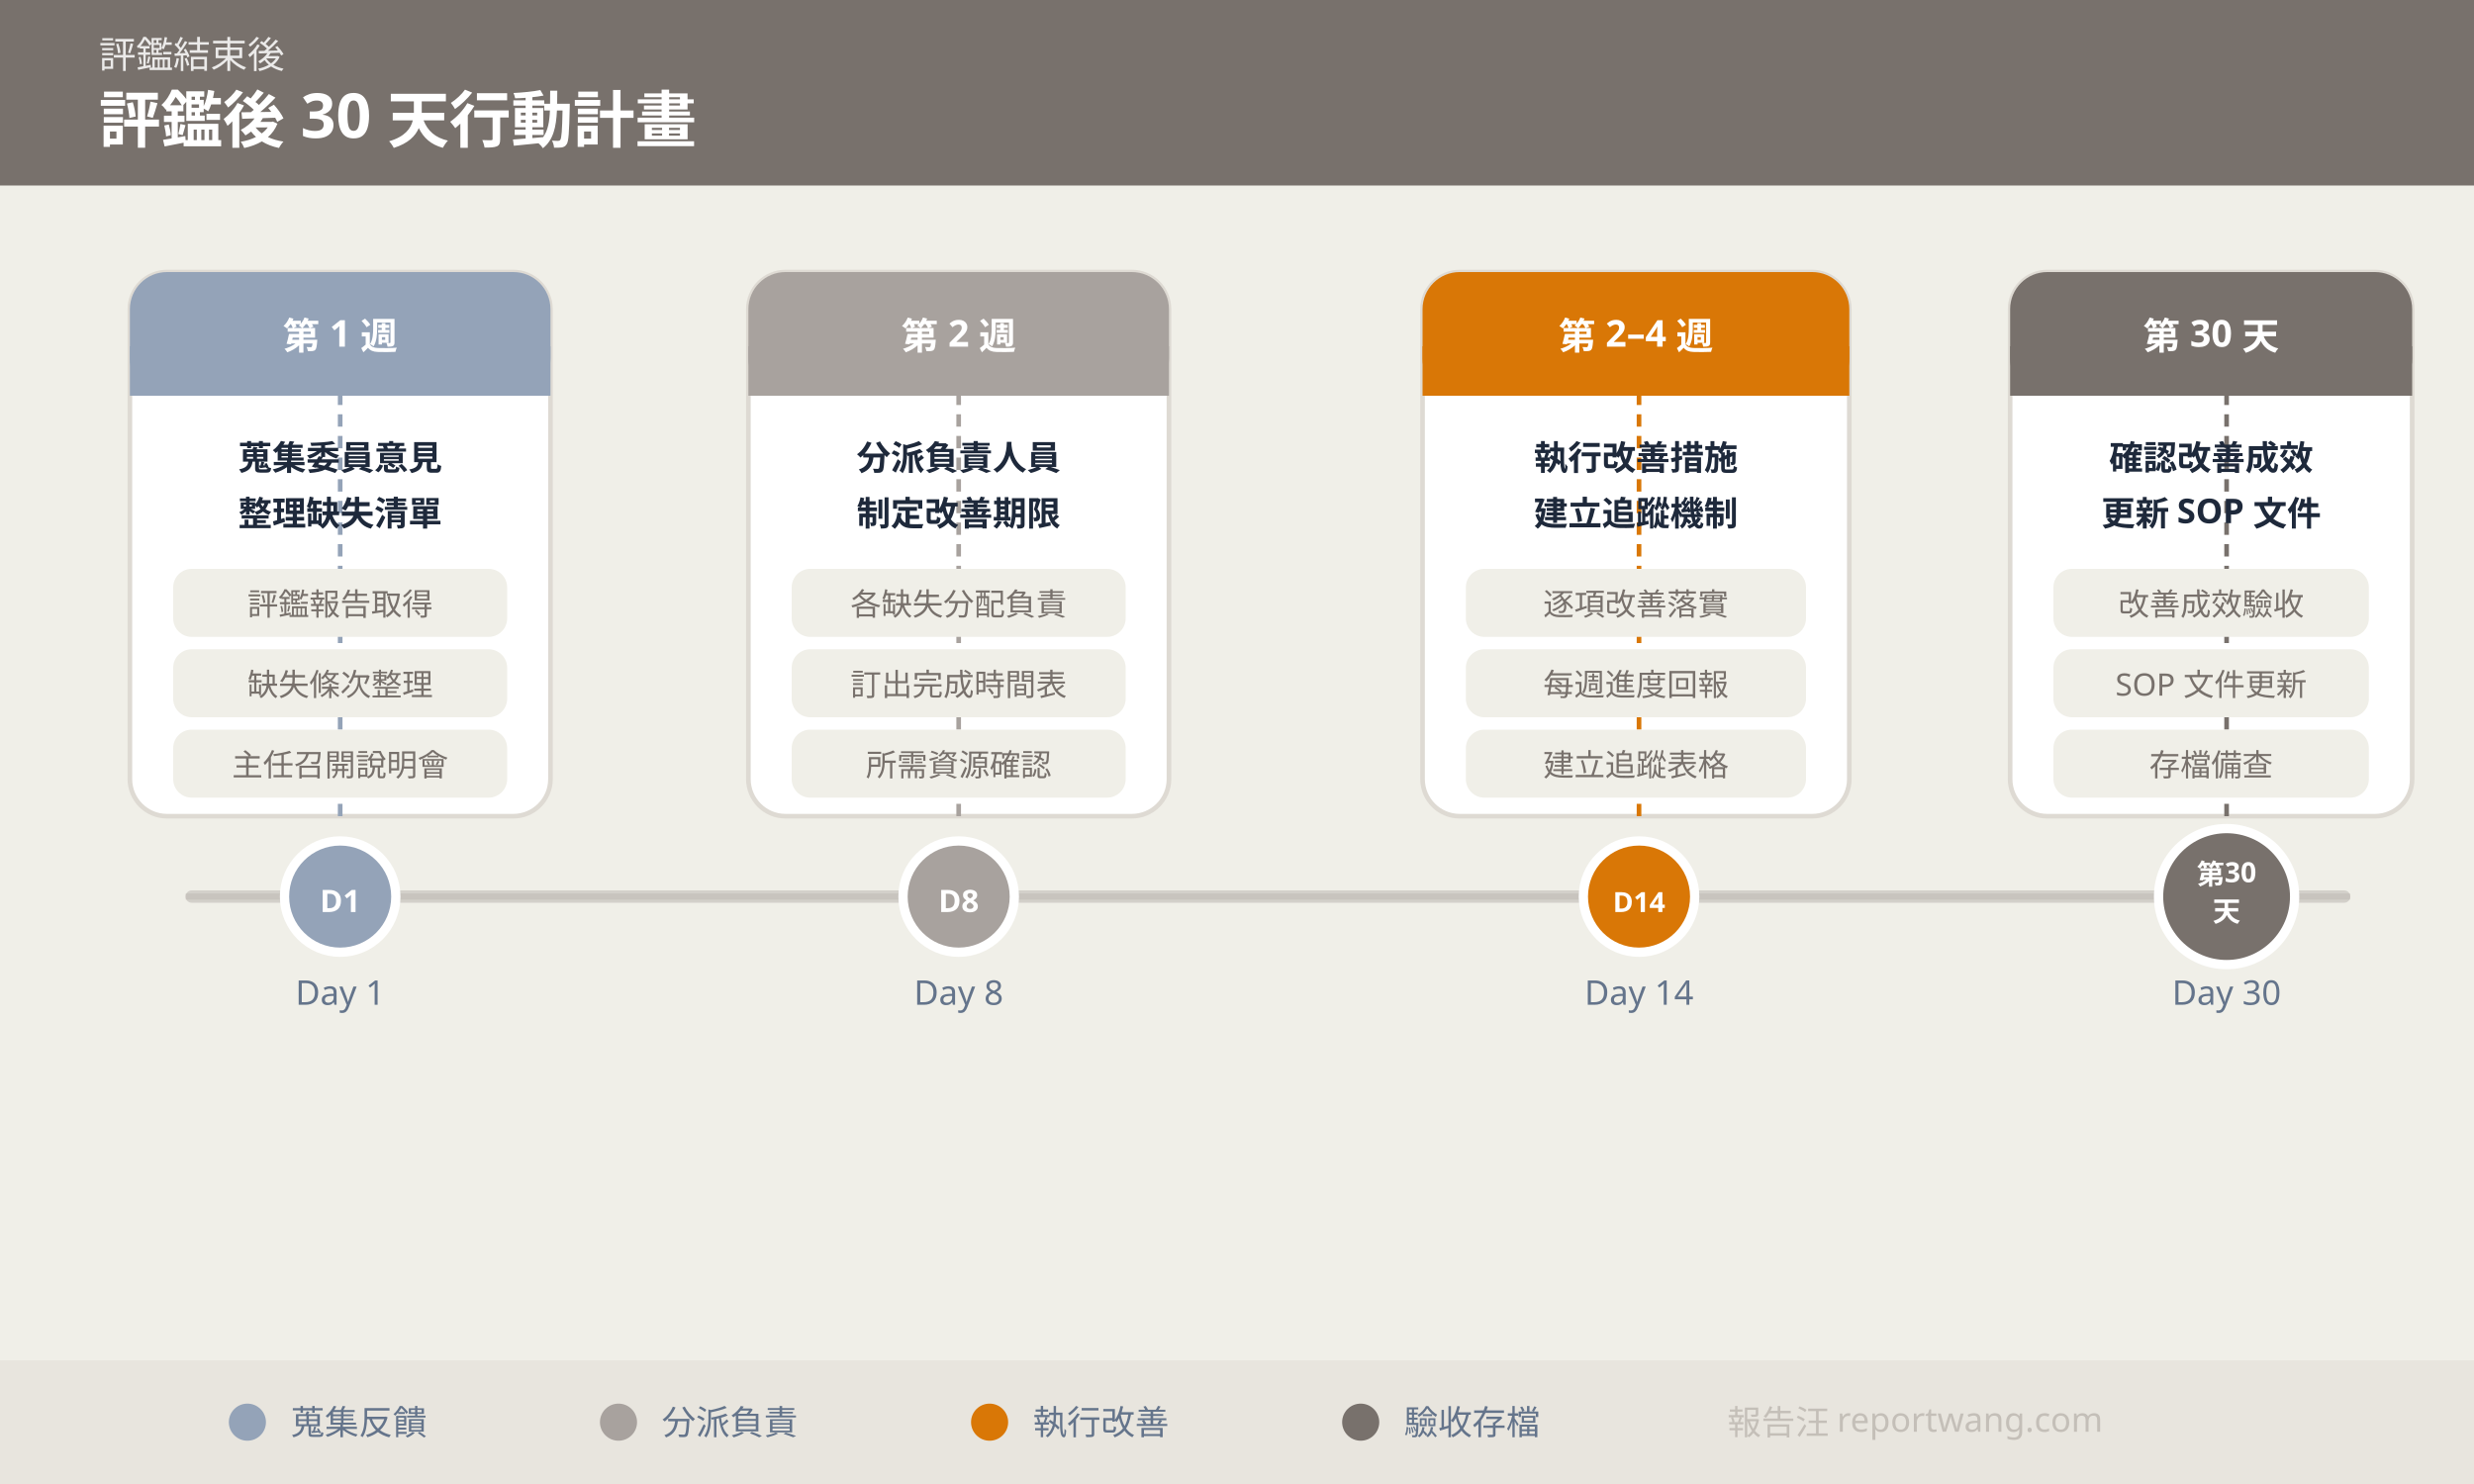
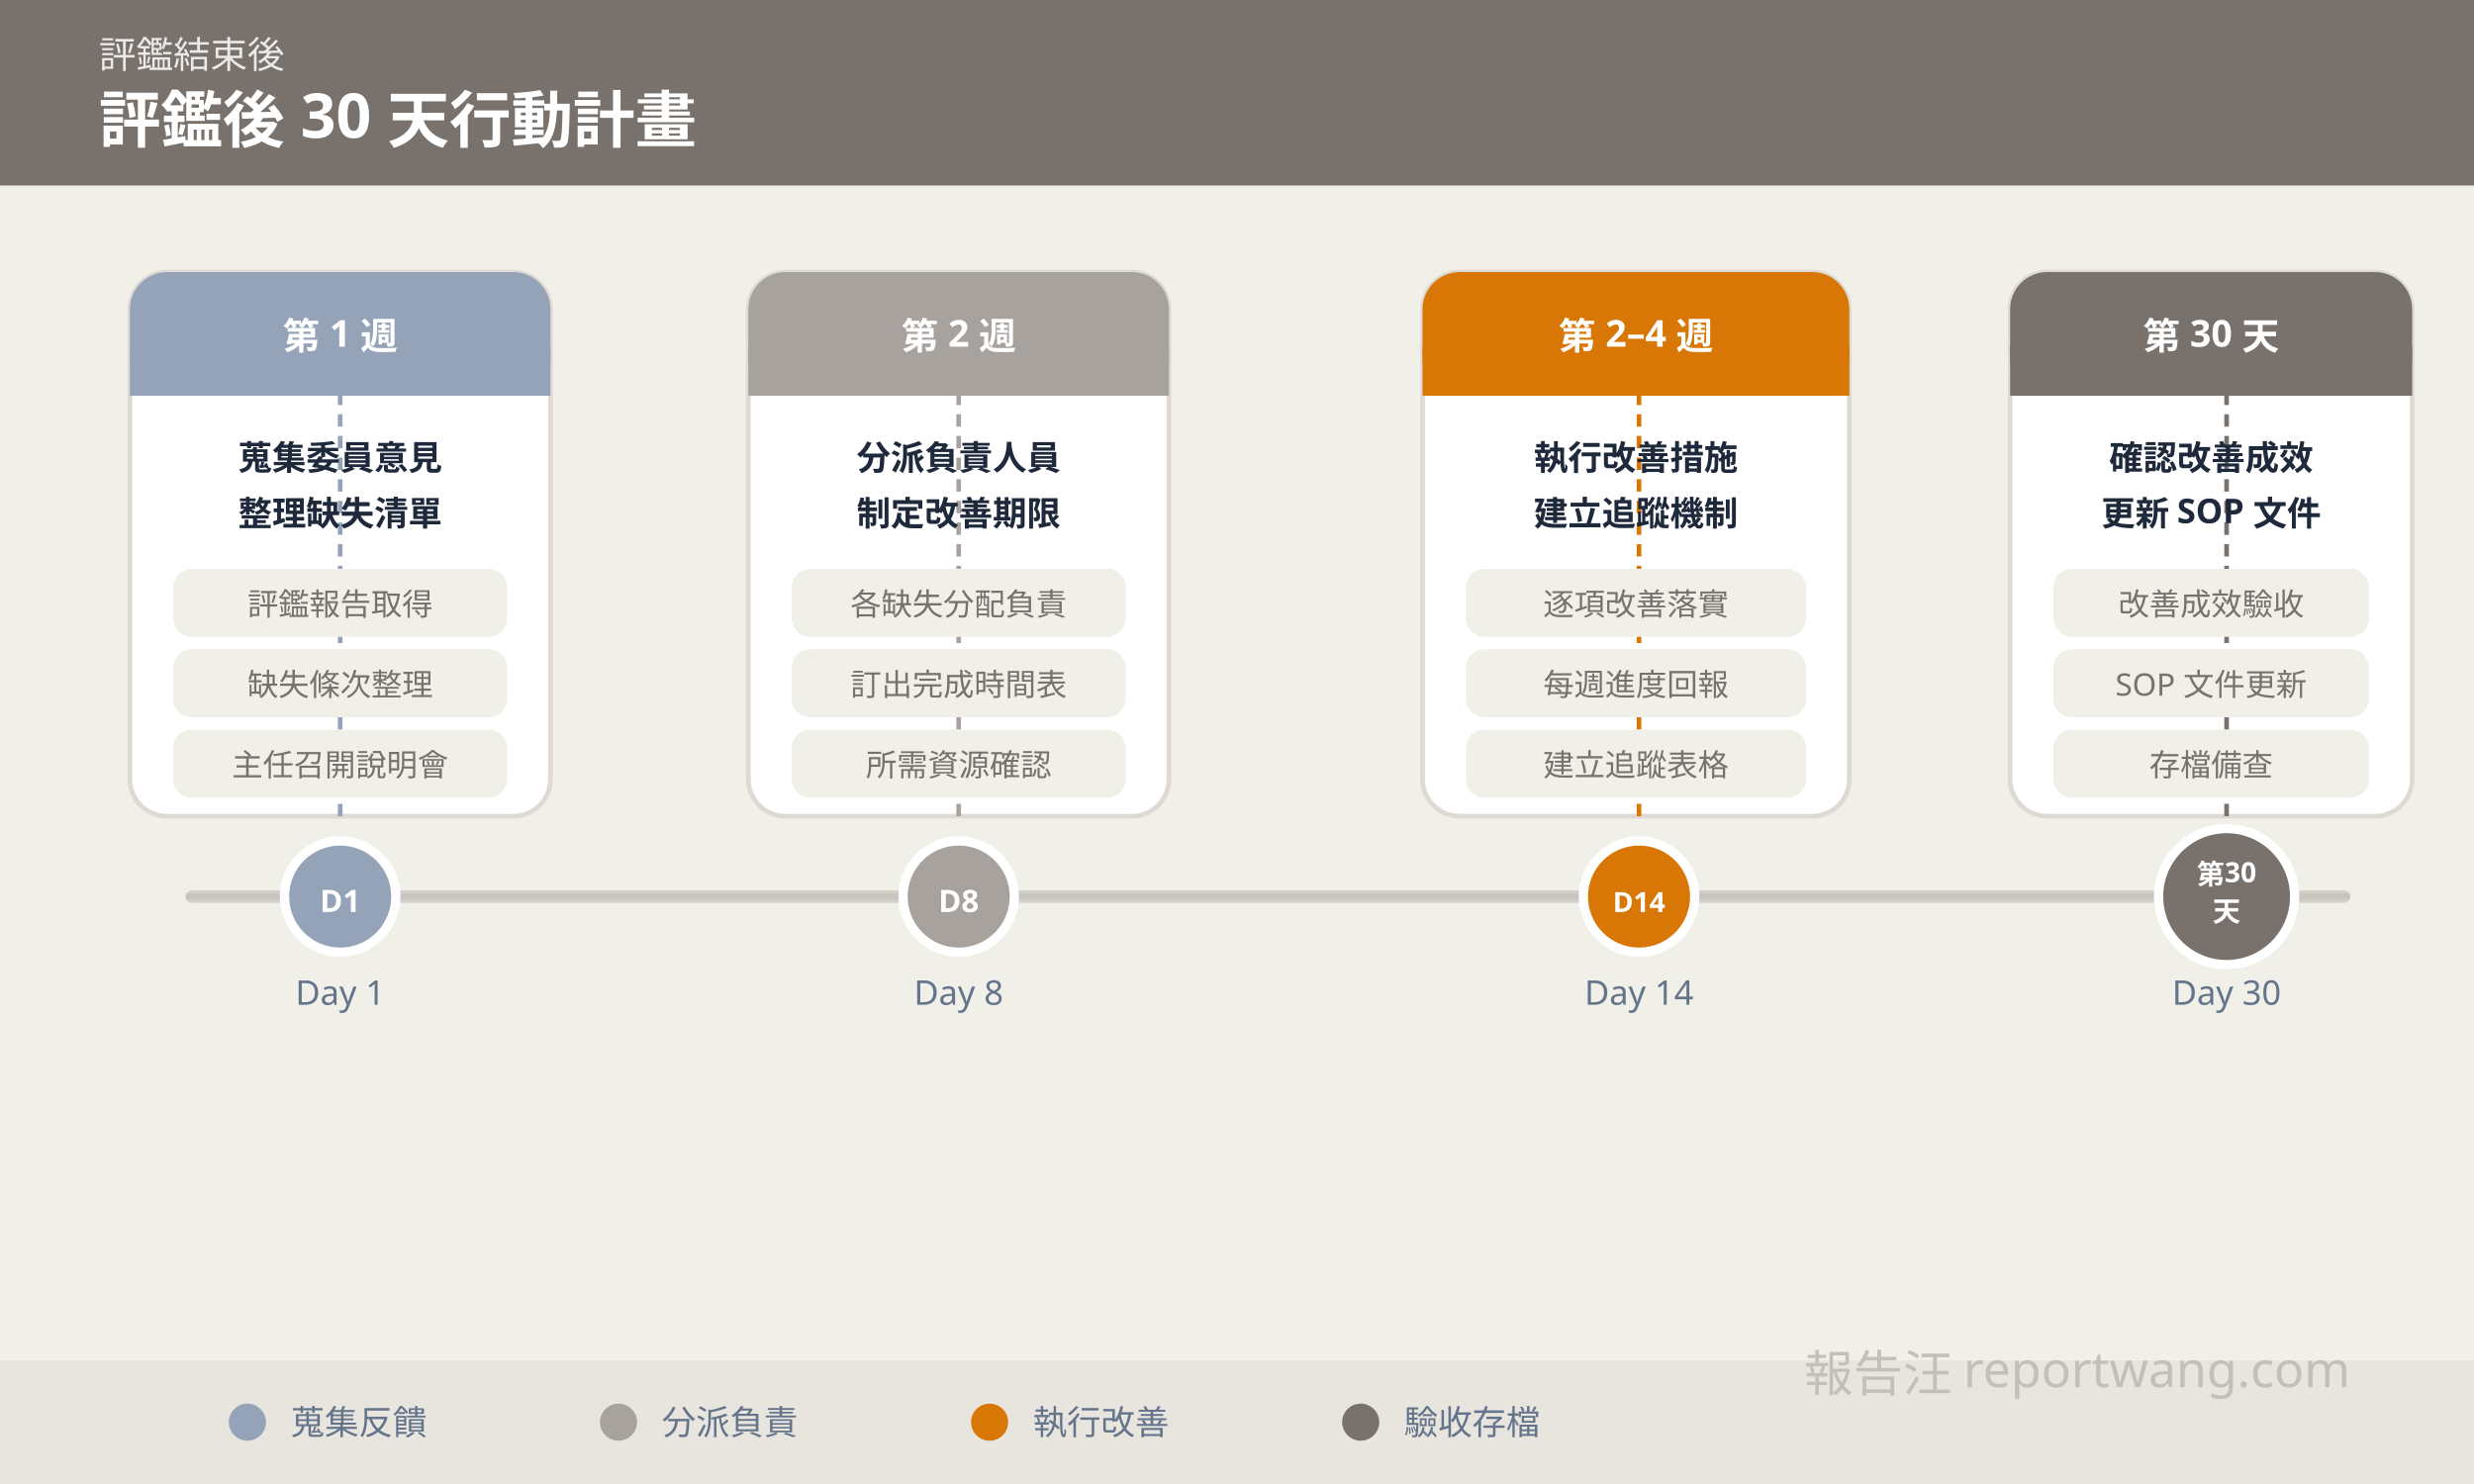
<svg xmlns="http://www.w3.org/2000/svg" width="800" height="480" viewBox="0 0 800 480">
  <rect width="800" height="480" fill="#f0efe8" />
  <rect x="0" y="0" width="800" height="60" fill="#78716c" />
  <text x="32" y="22" font-family="'Noto Sans TC', sans-serif" font-size="12" fill="rgba(255,255,255,0.85)">評鑑結束後</text>
  <text x="32" y="46" font-family="'Noto Sans TC', sans-serif" font-size="20" fill="white" font-weight="700">評鑑後 30 天行動計畫</text>
  <line x1="60" y1="290" x2="760" y2="290" stroke="#dedad3" stroke-width="2" />
  <rect x="60" y="288" width="700" height="4" rx="2" fill="#a8a29e" opacity="0.4" />
  <circle cx="110" cy="290" r="18" fill="#94a3b8" stroke="white" stroke-width="3" />
  <text x="110" y="295" text-anchor="middle" font-family="'Noto Sans TC', sans-serif" font-size="10" fill="white" font-weight="700">D1</text>
  <rect x="42" y="88" width="136" height="176" rx="12" fill="white" stroke="#dedad3" stroke-width="1.5" />
  <rect x="42" y="88" width="136" height="40" rx="12" fill="#94a3b8" />
  <rect x="42" y="112" width="136" height="16" fill="#94a3b8" />
  <text x="110" y="113" text-anchor="middle" font-family="'Noto Sans TC', sans-serif" font-size="12" fill="white" font-weight="700">第 1 週</text>
  <line x1="110" y1="264" x2="110" y2="128" stroke="#94a3b8" stroke-width="1.5" stroke-dasharray="4,3" />
  <text x="110" y="152" text-anchor="middle" font-family="'Noto Sans TC', sans-serif" font-size="11" fill="#1e293b" font-weight="600">蒐集委員意見</text>
  <text x="110" y="170" text-anchor="middle" font-family="'Noto Sans TC', sans-serif" font-size="11" fill="#1e293b" font-weight="600">整理缺失清單</text>
  <rect x="56" y="184" width="108" height="22" rx="6" fill="#f0efe8" />
  <text x="110" y="199" text-anchor="middle" font-family="'Noto Sans TC', sans-serif" font-size="10" fill="#78716c">評鑑報告取得</text>
  <rect x="56" y="210" width="108" height="22" rx="6" fill="#f0efe8" />
  <text x="110" y="225" text-anchor="middle" font-family="'Noto Sans TC', sans-serif" font-size="10" fill="#78716c">缺失條次整理</text>
  <rect x="56" y="236" width="108" height="22" rx="6" fill="#f0efe8" />
  <text x="110" y="251" text-anchor="middle" font-family="'Noto Sans TC', sans-serif" font-size="10" fill="#78716c">主任召開說明會</text>
  <circle cx="310" cy="290" r="18" fill="#a8a29e" stroke="white" stroke-width="3" />
  <text x="310" y="295" text-anchor="middle" font-family="'Noto Sans TC', sans-serif" font-size="10" fill="white" font-weight="700">D8</text>
  <rect x="242" y="88" width="136" height="176" rx="12" fill="white" stroke="#dedad3" stroke-width="1.5" />
  <rect x="242" y="88" width="136" height="40" rx="12" fill="#a8a29e" />
  <rect x="242" y="112" width="136" height="16" fill="#a8a29e" />
  <text x="310" y="113" text-anchor="middle" font-family="'Noto Sans TC', sans-serif" font-size="12" fill="white" font-weight="700">第 2 週</text>
  <line x1="310" y1="264" x2="310" y2="128" stroke="#a8a29e" stroke-width="1.5" stroke-dasharray="4,3" />
  <text x="310" y="152" text-anchor="middle" font-family="'Noto Sans TC', sans-serif" font-size="11" fill="#1e293b" font-weight="600">分派負責人員</text>
  <text x="310" y="170" text-anchor="middle" font-family="'Noto Sans TC', sans-serif" font-size="11" fill="#1e293b" font-weight="600">制定改善期限</text>
  <rect x="256" y="184" width="108" height="22" rx="6" fill="#f0efe8" />
  <text x="310" y="199" text-anchor="middle" font-family="'Noto Sans TC', sans-serif" font-size="10" fill="#78716c">各缺失分配負責</text>
  <rect x="256" y="210" width="108" height="22" rx="6" fill="#f0efe8" />
  <text x="310" y="225" text-anchor="middle" font-family="'Noto Sans TC', sans-serif" font-size="10" fill="#78716c">訂出完成時間表</text>
  <rect x="256" y="236" width="108" height="22" rx="6" fill="#f0efe8" />
  <text x="310" y="251" text-anchor="middle" font-family="'Noto Sans TC', sans-serif" font-size="10" fill="#78716c">所需資源確認</text>
  <circle cx="530" cy="290" r="18" fill="#d97706" stroke="white" stroke-width="3" />
  <text x="530" y="295" text-anchor="middle" font-family="'Noto Sans TC', sans-serif" font-size="9" fill="white" font-weight="700">D14</text>
  <rect x="460" y="88" width="138" height="176" rx="12" fill="white" stroke="#dedad3" stroke-width="1.5" />
  <rect x="460" y="88" width="138" height="40" rx="12" fill="#d97706" />
  <rect x="460" y="112" width="138" height="16" fill="#d97706" />
  <text x="529" y="113" text-anchor="middle" font-family="'Noto Sans TC', sans-serif" font-size="12" fill="white" font-weight="700">第 2–4 週</text>
  <line x1="530" y1="264" x2="530" y2="128" stroke="#d97706" stroke-width="1.5" stroke-dasharray="4,3" />
  <text x="529" y="152" text-anchor="middle" font-family="'Noto Sans TC', sans-serif" font-size="11" fill="#1e293b" font-weight="600">執行改善措施</text>
  <text x="529" y="170" text-anchor="middle" font-family="'Noto Sans TC', sans-serif" font-size="11" fill="#1e293b" font-weight="600">建立追蹤機制</text>
  <rect x="474" y="184" width="110" height="22" rx="6" fill="#f0efe8" />
  <text x="529" y="199" text-anchor="middle" font-family="'Noto Sans TC', sans-serif" font-size="10" fill="#78716c">逐項改善落實</text>
  <rect x="474" y="210" width="110" height="22" rx="6" fill="#f0efe8" />
  <text x="529" y="225" text-anchor="middle" font-family="'Noto Sans TC', sans-serif" font-size="10" fill="#78716c">每週進度回報</text>
  <rect x="474" y="236" width="110" height="22" rx="6" fill="#f0efe8" />
  <text x="529" y="251" text-anchor="middle" font-family="'Noto Sans TC', sans-serif" font-size="10" fill="#78716c">建立追蹤表格</text>
  <circle cx="720" cy="290" r="22" fill="#78716c" stroke="white" stroke-width="3" />
  <text x="720" y="286" text-anchor="middle" font-family="'Noto Sans TC', sans-serif" font-size="9" fill="white" font-weight="700">第30</text>
  <text x="720" y="298" text-anchor="middle" font-family="'Noto Sans TC', sans-serif" font-size="9" fill="white" font-weight="700">天</text>
  <rect x="650" y="88" width="130" height="176" rx="12" fill="white" stroke="#dedad3" stroke-width="1.5" />
  <rect x="650" y="88" width="130" height="40" rx="12" fill="#78716c" />
  <rect x="650" y="112" width="130" height="16" fill="#78716c" />
  <text x="715" y="113" text-anchor="middle" font-family="'Noto Sans TC', sans-serif" font-size="12" fill="white" font-weight="700">第 30 天</text>
  <line x1="720" y1="264" x2="720" y2="128" stroke="#78716c" stroke-width="1.5" stroke-dasharray="4,3" />
  <text x="715" y="152" text-anchor="middle" font-family="'Noto Sans TC', sans-serif" font-size="11" fill="#1e293b" font-weight="600">確認改善成效</text>
  <text x="715" y="170" text-anchor="middle" font-family="'Noto Sans TC', sans-serif" font-size="11" fill="#1e293b" font-weight="600">更新 SOP 文件</text>
  <rect x="664" y="184" width="102" height="22" rx="6" fill="#f0efe8" />
  <text x="715" y="199" text-anchor="middle" font-family="'Noto Sans TC', sans-serif" font-size="10" fill="#78716c">改善成效驗收</text>
  <rect x="664" y="210" width="102" height="22" rx="6" fill="#f0efe8" />
  <text x="715" y="225" text-anchor="middle" font-family="'Noto Sans TC', sans-serif" font-size="10" fill="#78716c">SOP 文件更新</text>
  <rect x="664" y="236" width="102" height="22" rx="6" fill="#f0efe8" />
  <text x="715" y="251" text-anchor="middle" font-family="'Noto Sans TC', sans-serif" font-size="10" fill="#78716c">存檔備查</text>
  <text x="110" y="325" text-anchor="middle" font-family="'Noto Sans TC', sans-serif" font-size="11" fill="#64748b">Day 1</text>
  <text x="310" y="325" text-anchor="middle" font-family="'Noto Sans TC', sans-serif" font-size="11" fill="#64748b">Day 8</text>
  <text x="530" y="325" text-anchor="middle" font-family="'Noto Sans TC', sans-serif" font-size="11" fill="#64748b">Day 14</text>
  <text x="720" y="325" text-anchor="middle" font-family="'Noto Sans TC', sans-serif" font-size="11" fill="#64748b">Day 30</text>
  <rect x="0" y="440" width="800" height="40" fill="#e8e5de" />
  <circle cx="80" cy="460" r="6" fill="#94a3b8" />
  <text x="94" y="464" font-family="'Noto Sans TC', sans-serif" font-size="11" fill="#64748b">蒐集反饋</text>
  <circle cx="200" cy="460" r="6" fill="#a8a29e" />
  <text x="214" y="464" font-family="'Noto Sans TC', sans-serif" font-size="11" fill="#64748b">分派負責</text>
  <circle cx="320" cy="460" r="6" fill="#d97706" />
  <text x="334" y="464" font-family="'Noto Sans TC', sans-serif" font-size="11" fill="#64748b">執行改善</text>
  <circle cx="440" cy="460" r="6" fill="#78716c" />
  <text x="454" y="464" font-family="'Noto Sans TC', sans-serif" font-size="11" fill="#64748b">驗收存檔</text>
-   <text x="680" y="464" text-anchor="end" font-family="'Noto Sans TC', sans-serif" font-size="11" fill="#c4bfb8">報告汪 reportwang.com</text>
+   <text x="760" y="450" font-size="16" fill="#c4bfb8" text-anchor="end" font-weight="400" font-family="'Noto Sans TC', sans-serif">報告汪 reportwang.com</text>
</svg>
